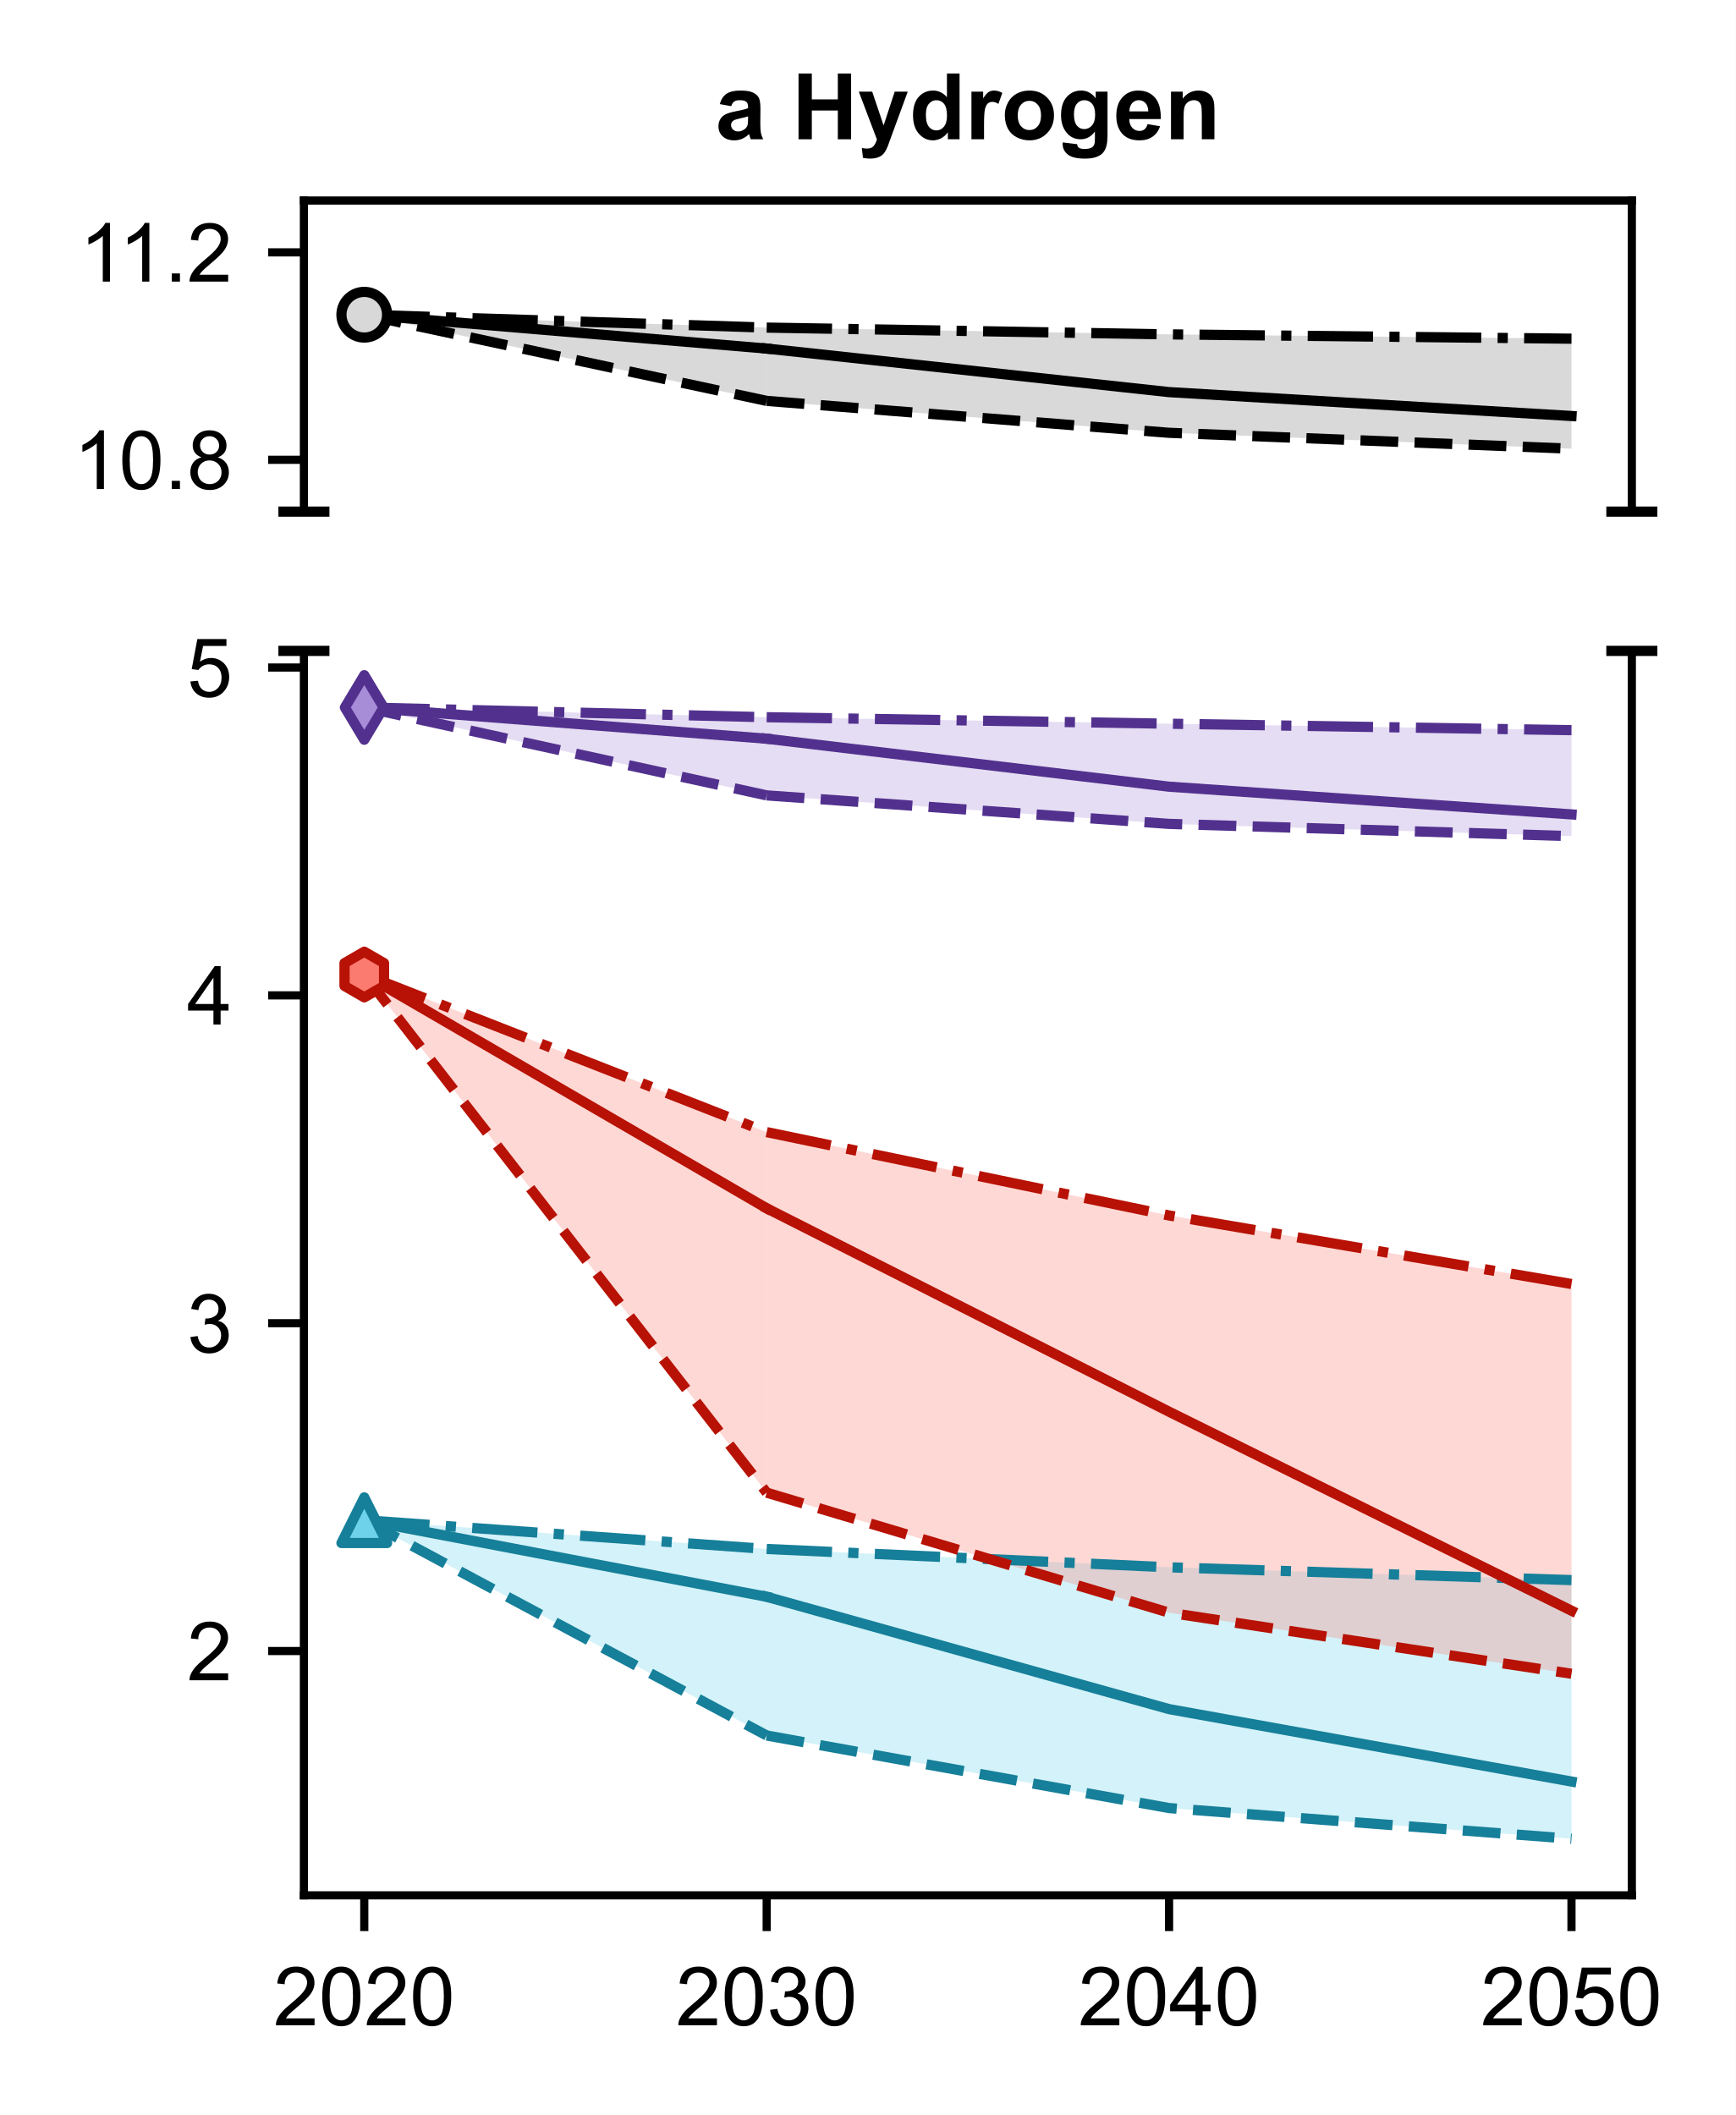
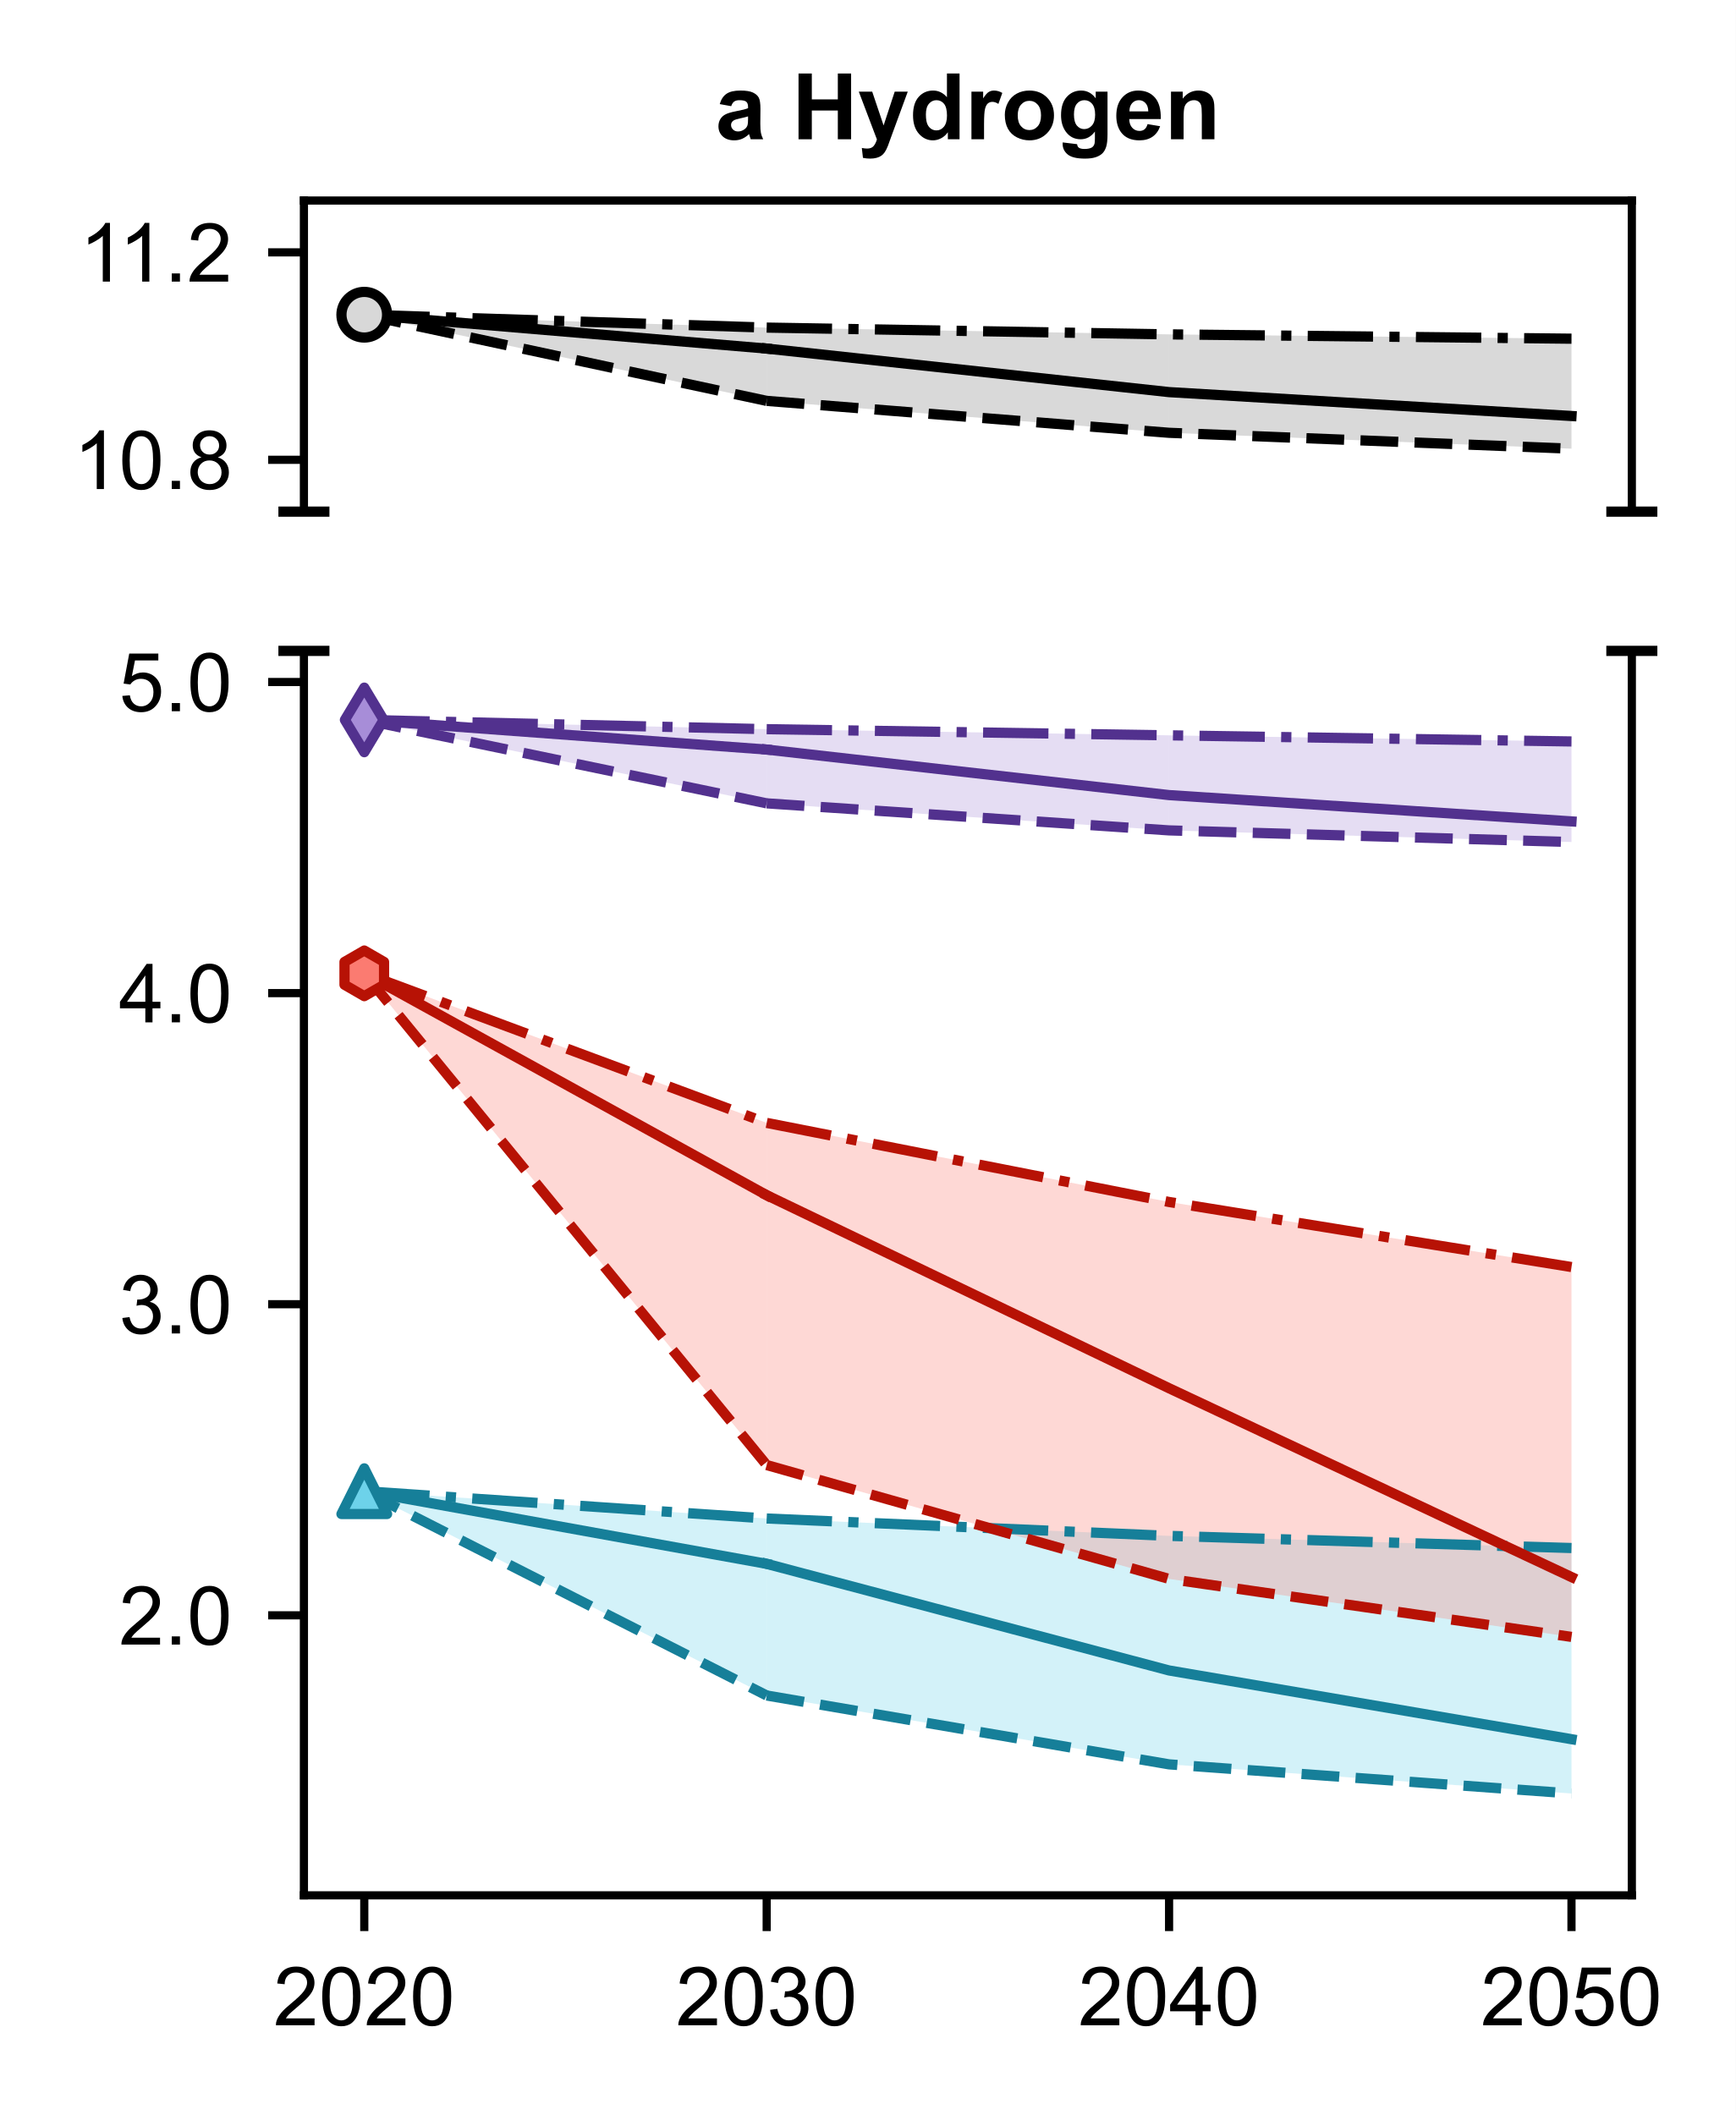
<svg xmlns="http://www.w3.org/2000/svg" xmlns:xlink="http://www.w3.org/1999/xlink" width="170.025pt" height="207.167pt" viewBox="0 0 170.025 207.167" version="1.1">
  <defs>
    <style type="text/css">*{stroke-linejoin: round; stroke-linecap: butt}</style>
  </defs>
  <g id="figure_1">
    <g id="patch_1">
      <path d="M 0 207.167  L 170.025 207.167  L 170.025 0  L 0 0  z " style="fill: #ffffff" />
    </g>
    <g id="axes_1">
      <g id="patch_2">
        <path d="M 29.769 50.116  L 159.84 50.116  L 159.84 19.642  L 29.769 19.642  z " style="fill: #ffffff" />
      </g>
      <g id="patch_3">
-         <path d="M 35.681 30.827  L 75.097 39.267  L 75.097 32.089  z " clip-path="url(#p80e78dd6f4)" style="fill: #808080; opacity: 0.3" />
+         <path d="M 35.681 30.827  L 75.097 39.267  L 75.097 32.089  z " clip-path="url(#p7b3d1e946f)" style="fill: #808080; opacity: 0.3" />
      </g>
      <g id="patch_4">
-         <path d="M 75.097 39.267  L 114.512 42.393  L 114.512 32.752  L 75.097 32.089  z " clip-path="url(#p80e78dd6f4)" style="fill: #808080; opacity: 0.3" />
+         <path d="M 75.097 39.267  L 114.512 42.393  L 114.512 32.752  L 75.097 32.089  z " clip-path="url(#p7b3d1e946f)" style="fill: #808080; opacity: 0.3" />
      </g>
      <g id="patch_5">
-         <path d="M 114.512 42.393  L 153.928 43.95  L 153.928 33.175  L 114.512 32.752  z " clip-path="url(#p80e78dd6f4)" style="fill: #808080; opacity: 0.3" />
+         <path d="M 114.512 42.393  L 153.928 43.95  L 153.928 33.175  L 114.512 32.752  z " clip-path="url(#p7b3d1e946f)" style="fill: #808080; opacity: 0.3" />
      </g>
      <g id="line2d_1">
-         <path d="M 35.681 30.827  L 75.097 34.144  " clip-path="url(#p80e78dd6f4)" style="fill: none; stroke: #000000; stroke-linecap: square" />
+         <path d="M 35.681 30.827  L 75.097 34.144  " clip-path="url(#p7b3d1e946f)" style="fill: none; stroke: #000000; stroke-linecap: square" />
      </g>
      <g id="line2d_2">
-         <path d="M 75.097 34.144  L 114.512 38.408  L 153.928 40.747  " clip-path="url(#p80e78dd6f4)" style="fill: none; stroke: #000000; stroke-linecap: square" />
+         <path d="M 75.097 34.144  L 114.512 38.408  L 153.928 40.747  " clip-path="url(#p7b3d1e946f)" style="fill: none; stroke: #000000; stroke-linecap: square" />
      </g>
      <g id="line2d_3">
-         <path d="M 35.681 30.827  L 75.097 32.089  " clip-path="url(#p80e78dd6f4)" style="fill: none; stroke-dasharray: 6.4,1.6,1,1.6; stroke-dashoffset: 0; stroke: #000000" />
+         <path d="M 35.681 30.827  L 75.097 32.089  " clip-path="url(#p7b3d1e946f)" style="fill: none; stroke-dasharray: 6.4,1.6,1,1.6; stroke-dashoffset: 0; stroke: #000000" />
      </g>
      <g id="line2d_4">
-         <path d="M 75.097 32.089  L 114.512 32.752  L 153.928 33.175  " clip-path="url(#p80e78dd6f4)" style="fill: none; stroke-dasharray: 6.4,1.6,1,1.6; stroke-dashoffset: 0; stroke: #000000" />
+         <path d="M 75.097 32.089  L 114.512 32.752  L 153.928 33.175  " clip-path="url(#p7b3d1e946f)" style="fill: none; stroke-dasharray: 6.4,1.6,1,1.6; stroke-dashoffset: 0; stroke: #000000" />
      </g>
      <g id="line2d_5">
-         <path d="M 35.681 30.827  L 75.097 39.267  " clip-path="url(#p80e78dd6f4)" style="fill: none; stroke-dasharray: 3.7,1.6; stroke-dashoffset: 0; stroke: #000000" />
+         <path d="M 35.681 30.827  L 75.097 39.267  " clip-path="url(#p7b3d1e946f)" style="fill: none; stroke-dasharray: 3.7,1.6; stroke-dashoffset: 0; stroke: #000000" />
      </g>
      <g id="line2d_6">
-         <path d="M 75.097 39.267  L 114.512 42.393  L 153.928 43.95  " clip-path="url(#p80e78dd6f4)" style="fill: none; stroke-dasharray: 3.7,1.6; stroke-dashoffset: 0; stroke: #000000" />
+         <path d="M 75.097 39.267  L 114.512 42.393  L 153.928 43.95  " clip-path="url(#p7b3d1e946f)" style="fill: none; stroke-dasharray: 3.7,1.6; stroke-dashoffset: 0; stroke: #000000" />
      </g>
      <g id="matplotlib.axis_1">
        <g id="xtick_1" />
        <g id="xtick_2" />
        <g id="xtick_3" />
        <g id="xtick_4" />
      </g>
      <g id="matplotlib.axis_2">
        <g id="ytick_1">
          <g id="line2d_7">
            <defs>
-               <path id="mddf0bd003d" d="M 0 0  L -3.5 0  " style="stroke: #000000; stroke-width: 0.8" />
+               <path id="m5de8f2634d" d="M 0 0  L -3.5 0  " style="stroke: #000000; stroke-width: 0.8" />
            </defs>
            <g>
-               <use xlink:href="#mddf0bd003d" x="29.769" y="45.037" style="stroke: #000000; stroke-width: 0.8" />
+               <use xlink:href="#m5de8f2634d" x="29.769" y="45.037" style="stroke: #000000; stroke-width: 0.8" />
            </g>
          </g>
          <g id="text_1">
            <g transform="translate(7.2 47.89999) scale(0.08 -0.08)">
              <defs>
                <path id="ArialMT-31" d="M 2384 0  L 1822 0  L 1822 3584  Q 1619 3391 1289 3197  Q 959 3003 697 2906  L 697 3450  Q 1169 3672 1522 3987  Q 1875 4303 2022 4600  L 2384 4600  L 2384 0  z " transform="scale(0.015625)" />
                <path id="ArialMT-30" d="M 266 2259  Q 266 3072 433 3567  Q 600 4063 929 4331  Q 1259 4600 1759 4600  Q 2128 4600 2406 4451  Q 2684 4303 2865 4023  Q 3047 3744 3150 3342  Q 3253 2941 3253 2259  Q 3253 1453 3087 958  Q 2922 463 2592 192  Q 2263 -78 1759 -78  Q 1097 -78 719 397  Q 266 969 266 2259  z M 844 2259  Q 844 1131 1108 757  Q 1372 384 1759 384  Q 2147 384 2411 759  Q 2675 1134 2675 2259  Q 2675 3391 2411 3762  Q 2147 4134 1753 4134  Q 1366 4134 1134 3806  Q 844 3388 844 2259  z " transform="scale(0.015625)" />
                <path id="ArialMT-2e" d="M 581 0  L 581 641  L 1222 641  L 1222 0  L 581 0  z " transform="scale(0.015625)" />
                <path id="ArialMT-38" d="M 1131 2484  Q 781 2613 612 2850  Q 444 3088 444 3419  Q 444 3919 803 4259  Q 1163 4600 1759 4600  Q 2359 4600 2725 4251  Q 3091 3903 3091 3403  Q 3091 3084 2923 2848  Q 2756 2613 2416 2484  Q 2838 2347 3058 2040  Q 3278 1734 3278 1309  Q 3278 722 2862 322  Q 2447 -78 1769 -78  Q 1091 -78 675 323  Q 259 725 259 1325  Q 259 1772 486 2073  Q 713 2375 1131 2484  z M 1019 3438  Q 1019 3113 1228 2906  Q 1438 2700 1772 2700  Q 2097 2700 2305 2904  Q 2513 3109 2513 3406  Q 2513 3716 2298 3927  Q 2084 4138 1766 4138  Q 1444 4138 1231 3931  Q 1019 3725 1019 3438  z M 838 1322  Q 838 1081 952 856  Q 1066 631 1291 507  Q 1516 384 1775 384  Q 2178 384 2440 643  Q 2703 903 2703 1303  Q 2703 1709 2433 1975  Q 2163 2241 1756 2241  Q 1359 2241 1098 1978  Q 838 1716 838 1322  z " transform="scale(0.015625)" />
              </defs>
              <use xlink:href="#ArialMT-31" />
              <use xlink:href="#ArialMT-30" x="55.615" />
              <use xlink:href="#ArialMT-2e" x="111.23" />
              <use xlink:href="#ArialMT-38" x="139.014" />
            </g>
          </g>
        </g>
        <g id="ytick_2">
          <g id="line2d_8">
            <g>
-               <use xlink:href="#mddf0bd003d" x="29.769" y="24.721" style="stroke: #000000; stroke-width: 0.8" />
+               <use xlink:href="#m5de8f2634d" x="29.769" y="24.721" style="stroke: #000000; stroke-width: 0.8" />
            </g>
          </g>
          <g id="text_2">
            <g transform="translate(7.79 27.58412) scale(0.08 -0.08)">
              <defs>
                <path id="ArialMT-32" d="M 3222 541  L 3222 0  L 194 0  Q 188 203 259 391  Q 375 700 629 1000  Q 884 1300 1366 1694  Q 2113 2306 2375 2664  Q 2638 3022 2638 3341  Q 2638 3675 2398 3904  Q 2159 4134 1775 4134  Q 1369 4134 1125 3890  Q 881 3647 878 3216  L 300 3275  Q 359 3922 746 4261  Q 1134 4600 1788 4600  Q 2447 4600 2831 4234  Q 3216 3869 3216 3328  Q 3216 3053 3103 2787  Q 2991 2522 2730 2228  Q 2469 1934 1863 1422  Q 1356 997 1212 845  Q 1069 694 975 541  L 3222 541  z " transform="scale(0.015625)" />
              </defs>
              <use xlink:href="#ArialMT-31" />
              <use xlink:href="#ArialMT-31" x="48.24" />
              <use xlink:href="#ArialMT-2e" x="103.855" />
              <use xlink:href="#ArialMT-32" x="131.639" />
            </g>
          </g>
        </g>
      </g>
      <g id="PathCollection_1">
        <defs>
-           <path id="mb6813dd6b3" d="M 0 2.236  C 0.593 2.236 1.162 2 1.581 1.581  C 2 1.162 2.236 0.593 2.236 0  C 2.236 -0.593 2 -1.162 1.581 -1.581  C 1.162 -2 0.593 -2.236 0 -2.236  C -0.593 -2.236 -1.162 -2 -1.581 -1.581  C -2 -1.162 -2.236 -0.593 -2.236 0  C -2.236 0.593 -2 1.162 -1.581 1.581  C -1.162 2 -0.593 2.236 0 2.236  z " style="stroke: #000000" />
+           <path id="m26ce85d82e" d="M 0 2.236  C 0.593 2.236 1.162 2 1.581 1.581  C 2 1.162 2.236 0.593 2.236 0  C 2.236 -0.593 2 -1.162 1.581 -1.581  C 1.162 -2 0.593 -2.236 0 -2.236  C -0.593 -2.236 -1.162 -2 -1.581 -1.581  C -2 -1.162 -2.236 -0.593 -2.236 0  C -2.236 0.593 -2 1.162 -1.581 1.581  C -1.162 2 -0.593 2.236 0 2.236  z " style="stroke: #000000" />
        </defs>
-         <g clip-path="url(#p80e78dd6f4)">
-           <use xlink:href="#mb6813dd6b3" x="35.681" y="30.827" style="fill: #d8d8d8; stroke: #000000" />
+         <g clip-path="url(#p7b3d1e946f)">
+           <use xlink:href="#m26ce85d82e" x="35.681" y="30.827" style="fill: #d8d8d8; stroke: #000000" />
        </g>
      </g>
      <g id="line2d_9">
        <defs>
-           <path id="m0bd4d37f5d" d="M -2.5 0  L 2.5 0  " style="stroke: #000000" />
+           <path id="mb18b18bf5b" d="M -2.5 0  L 2.5 0  " style="stroke: #000000" />
        </defs>
        <g>
-           <use xlink:href="#m0bd4d37f5d" x="29.769" y="50.116" style="stroke: #000000" />
-           <use xlink:href="#m0bd4d37f5d" x="159.84" y="50.116" style="stroke: #000000" />
+           <use xlink:href="#mb18b18bf5b" x="29.769" y="50.116" style="stroke: #000000" />
+           <use xlink:href="#mb18b18bf5b" x="159.84" y="50.116" style="stroke: #000000" />
        </g>
      </g>
      <g id="patch_6">
        <path d="M 29.769 50.116  L 29.769 19.642  " style="fill: none; stroke: #000000; stroke-width: 0.8; stroke-linejoin: miter; stroke-linecap: square" />
      </g>
      <g id="patch_7">
        <path d="M 159.84 50.116  L 159.84 19.642  " style="fill: none; stroke: #000000; stroke-width: 0.8; stroke-linejoin: miter; stroke-linecap: square" />
      </g>
      <g id="patch_8">
        <path d="M 29.769 19.642  L 159.84 19.642  " style="fill: none; stroke: #000000; stroke-width: 0.8; stroke-linejoin: miter; stroke-linecap: square" />
      </g>
      <g id="text_3">
        <g transform="translate(70.05161 13.64203) scale(0.09 -0.09)">
          <defs>
            <path id="Arial-BoldMT-61" d="M 1116 2306  L 319 2450  Q 453 2931 781 3162  Q 1109 3394 1756 3394  Q 2344 3394 2631 3255  Q 2919 3116 3036 2902  Q 3153 2688 3153 2116  L 3144 1091  Q 3144 653 3186 445  Q 3228 238 3344 0  L 2475 0  Q 2441 88 2391 259  Q 2369 338 2359 363  Q 2134 144 1878 34  Q 1622 -75 1331 -75  Q 819 -75 523 203  Q 228 481 228 906  Q 228 1188 362 1408  Q 497 1628 739 1745  Q 981 1863 1438 1950  Q 2053 2066 2291 2166  L 2291 2253  Q 2291 2506 2166 2614  Q 2041 2722 1694 2722  Q 1459 2722 1328 2630  Q 1197 2538 1116 2306  z M 2291 1594  Q 2122 1538 1756 1459  Q 1391 1381 1278 1306  Q 1106 1184 1106 997  Q 1106 813 1243 678  Q 1381 544 1594 544  Q 1831 544 2047 700  Q 2206 819 2256 991  Q 2291 1103 2291 1419  L 2291 1594  z " transform="scale(0.015625)" />
            <path id="Arial-BoldMT-20" transform="scale(0.015625)" />
            <path id="Arial-BoldMT-48" d="M 469 0  L 469 4581  L 1394 4581  L 1394 2778  L 3206 2778  L 3206 4581  L 4131 4581  L 4131 0  L 3206 0  L 3206 2003  L 1394 2003  L 1394 0  L 469 0  z " transform="scale(0.015625)" />
            <path id="Arial-BoldMT-79" d="M 44 3319  L 978 3319  L 1772 963  L 2547 3319  L 3456 3319  L 2284 125  L 2075 -453  Q 1959 -744 1854 -897  Q 1750 -1050 1614 -1145  Q 1478 -1241 1279 -1294  Q 1081 -1347 831 -1347  Q 578 -1347 334 -1294  L 256 -606  Q 463 -647 628 -647  Q 934 -647 1081 -467  Q 1228 -288 1306 -9  L 44 3319  z " transform="scale(0.015625)" />
            <path id="Arial-BoldMT-64" d="M 3503 0  L 2688 0  L 2688 488  Q 2484 203 2207 64  Q 1931 -75 1650 -75  Q 1078 -75 670 386  Q 263 847 263 1672  Q 263 2516 659 2955  Q 1056 3394 1663 3394  Q 2219 3394 2625 2931  L 2625 4581  L 3503 4581  L 3503 0  z M 1159 1731  Q 1159 1200 1306 963  Q 1519 619 1900 619  Q 2203 619 2415 876  Q 2628 1134 2628 1647  Q 2628 2219 2422 2470  Q 2216 2722 1894 2722  Q 1581 2722 1370 2473  Q 1159 2225 1159 1731  z " transform="scale(0.015625)" />
            <path id="Arial-BoldMT-72" d="M 1300 0  L 422 0  L 422 3319  L 1238 3319  L 1238 2847  Q 1447 3181 1614 3287  Q 1781 3394 1994 3394  Q 2294 3394 2572 3228  L 2300 2463  Q 2078 2606 1888 2606  Q 1703 2606 1575 2504  Q 1447 2403 1373 2137  Q 1300 1872 1300 1025  L 1300 0  z " transform="scale(0.015625)" />
            <path id="Arial-BoldMT-6f" d="M 256 1706  Q 256 2144 472 2553  Q 688 2963 1083 3178  Q 1478 3394 1966 3394  Q 2719 3394 3200 2905  Q 3681 2416 3681 1669  Q 3681 916 3195 420  Q 2709 -75 1972 -75  Q 1516 -75 1102 131  Q 688 338 472 736  Q 256 1134 256 1706  z M 1156 1659  Q 1156 1166 1390 903  Q 1625 641 1969 641  Q 2313 641 2545 903  Q 2778 1166 2778 1666  Q 2778 2153 2545 2415  Q 2313 2678 1969 2678  Q 1625 2678 1390 2415  Q 1156 2153 1156 1659  z " transform="scale(0.015625)" />
            <path id="Arial-BoldMT-67" d="M 378 -219  L 1381 -341  Q 1406 -516 1497 -581  Q 1622 -675 1891 -675  Q 2234 -675 2406 -572  Q 2522 -503 2581 -350  Q 2622 -241 2622 53  L 2622 538  Q 2228 0 1628 0  Q 959 0 569 566  Q 263 1013 263 1678  Q 263 2513 664 2953  Q 1066 3394 1663 3394  Q 2278 3394 2678 2853  L 2678 3319  L 3500 3319  L 3500 341  Q 3500 -247 3403 -537  Q 3306 -828 3131 -993  Q 2956 -1159 2664 -1253  Q 2372 -1347 1925 -1347  Q 1081 -1347 728 -1058  Q 375 -769 375 -325  Q 375 -281 378 -219  z M 1163 1728  Q 1163 1200 1367 954  Q 1572 709 1872 709  Q 2194 709 2416 961  Q 2638 1213 2638 1706  Q 2638 2222 2425 2472  Q 2213 2722 1888 2722  Q 1572 2722 1367 2476  Q 1163 2231 1163 1728  z " transform="scale(0.015625)" />
            <path id="Arial-BoldMT-65" d="M 2381 1056  L 3256 909  Q 3088 428 2723 176  Q 2359 -75 1813 -75  Q 947 -75 531 491  Q 203 944 203 1634  Q 203 2459 634 2926  Q 1066 3394 1725 3394  Q 2466 3394 2894 2905  Q 3322 2416 3303 1406  L 1103 1406  Q 1113 1016 1316 798  Q 1519 581 1822 581  Q 2028 581 2168 693  Q 2309 806 2381 1056  z M 2431 1944  Q 2422 2325 2234 2523  Q 2047 2722 1778 2722  Q 1491 2722 1303 2513  Q 1116 2303 1119 1944  L 2431 1944  z " transform="scale(0.015625)" />
            <path id="Arial-BoldMT-6e" d="M 3478 0  L 2600 0  L 2600 1694  Q 2600 2231 2544 2389  Q 2488 2547 2361 2634  Q 2234 2722 2056 2722  Q 1828 2722 1647 2597  Q 1466 2472 1398 2265  Q 1331 2059 1331 1503  L 1331 0  L 453 0  L 453 3319  L 1269 3319  L 1269 2831  Q 1703 3394 2363 3394  Q 2653 3394 2893 3289  Q 3134 3184 3257 3021  Q 3381 2859 3429 2653  Q 3478 2447 3478 2063  L 3478 0  z " transform="scale(0.015625)" />
          </defs>
          <use xlink:href="#Arial-BoldMT-61" />
          <use xlink:href="#Arial-BoldMT-20" x="55.615" />
          <use xlink:href="#Arial-BoldMT-48" x="83.398" />
          <use xlink:href="#Arial-BoldMT-79" x="155.615" />
          <use xlink:href="#Arial-BoldMT-64" x="211.23" />
          <use xlink:href="#Arial-BoldMT-72" x="272.314" />
          <use xlink:href="#Arial-BoldMT-6f" x="311.23" />
          <use xlink:href="#Arial-BoldMT-67" x="372.314" />
          <use xlink:href="#Arial-BoldMT-65" x="433.398" />
          <use xlink:href="#Arial-BoldMT-6e" x="489.014" />
        </g>
      </g>
    </g>
    <g id="axes_2">
      <g id="patch_9">
        <path d="M 29.769 185.651  L 159.84 185.651  L 159.84 63.756  L 29.769 63.756  z " style="fill: #ffffff" />
      </g>
      <g id="patch_10">
-         <path d="M 35.681 69.297  L 75.097 77.909  L 75.097 70.252  z " clip-path="url(#pfd1877aef5)" style="fill: #a78dd8; opacity: 0.3" />
+         <path d="M 35.681 70.516  L 75.097 78.689  L 75.097 71.423  z " clip-path="url(#pa13cdb8857)" style="fill: #a78dd8; opacity: 0.3" />
      </g>
      <g id="patch_11">
-         <path d="M 75.097 77.909  L 114.512 80.701  L 114.512 70.888  L 75.097 70.252  z " clip-path="url(#pfd1877aef5)" style="fill: #a78dd8; opacity: 0.3" />
+         <path d="M 75.097 78.689  L 114.512 81.338  L 114.512 72.026  L 75.097 71.423  z " clip-path="url(#pa13cdb8857)" style="fill: #a78dd8; opacity: 0.3" />
      </g>
      <g id="patch_12">
-         <path d="M 114.512 80.701  L 153.928 81.899  L 153.928 71.52  L 114.512 70.888  z " clip-path="url(#pfd1877aef5)" style="fill: #a78dd8; opacity: 0.3" />
+         <path d="M 114.512 81.338  L 153.928 82.476  L 153.928 72.626  L 114.512 72.026  z " clip-path="url(#pa13cdb8857)" style="fill: #a78dd8; opacity: 0.3" />
      </g>
      <g id="patch_13">
-         <path d="M 35.681 148.906  L 75.097 169.995  L 75.097 151.724  z " clip-path="url(#pfd1877aef5)" style="fill: #6dd2ea; opacity: 0.3" />
+         <path d="M 35.681 146.063  L 75.097 166.076  L 75.097 148.738  z " clip-path="url(#pa13cdb8857)" style="fill: #6dd2ea; opacity: 0.3" />
      </g>
      <g id="patch_14">
-         <path d="M 75.097 169.995  L 114.512 177.103  L 114.512 153.519  L 75.097 151.724  z " clip-path="url(#pfd1877aef5)" style="fill: #6dd2ea; opacity: 0.3" />
+         <path d="M 75.097 166.076  L 114.512 172.821  L 114.512 150.44  L 75.097 148.738  z " clip-path="url(#pa13cdb8857)" style="fill: #6dd2ea; opacity: 0.3" />
      </g>
      <g id="patch_15">
-         <path d="M 114.512 177.103  L 153.928 180.11  L 153.928 154.773  L 114.512 153.519  z " clip-path="url(#pfd1877aef5)" style="fill: #6dd2ea; opacity: 0.3" />
+         <path d="M 114.512 172.821  L 153.928 175.675  L 153.928 151.631  L 114.512 150.44  z " clip-path="url(#pa13cdb8857)" style="fill: #6dd2ea; opacity: 0.3" />
      </g>
      <g id="patch_16">
-         <path d="M 35.681 95.456  L 75.097 146.208  L 75.097 110.892  z " clip-path="url(#pfd1877aef5)" style="fill: #fb7b71; opacity: 0.3" />
+         <path d="M 35.681 95.34  L 75.097 143.503  L 75.097 109.989  z " clip-path="url(#pa13cdb8857)" style="fill: #fb7b71; opacity: 0.3" />
      </g>
      <g id="patch_17">
-         <path d="M 75.097 146.208  L 114.512 157.962  L 114.512 119.055  L 75.097 110.892  z " clip-path="url(#pfd1877aef5)" style="fill: #fb7b71; opacity: 0.3" />
+         <path d="M 75.097 143.503  L 114.512 154.657  L 114.512 117.736  L 75.097 109.989  z " clip-path="url(#pa13cdb8857)" style="fill: #fb7b71; opacity: 0.3" />
      </g>
      <g id="patch_18">
-         <path d="M 114.512 157.962  L 153.928 163.947  L 153.928 125.77  L 114.512 119.055  z " clip-path="url(#pfd1877aef5)" style="fill: #fb7b71; opacity: 0.3" />
+         <path d="M 114.512 154.657  L 153.928 160.336  L 153.928 124.108  L 114.512 117.736  z " clip-path="url(#pa13cdb8857)" style="fill: #fb7b71; opacity: 0.3" />
      </g>
      <g id="line2d_10">
-         <path d="M 35.681 69.297  L 75.097 72.358  " clip-path="url(#pfd1877aef5)" style="fill: none; stroke: #52318e; stroke-linecap: square" />
+         <path d="M 35.681 70.516  L 75.097 73.422  " clip-path="url(#pa13cdb8857)" style="fill: none; stroke: #52318e; stroke-linecap: square" />
      </g>
      <g id="line2d_11">
-         <path d="M 75.097 72.358  L 114.512 77.057  L 153.928 79.771  " clip-path="url(#pfd1877aef5)" style="fill: none; stroke: #52318e; stroke-linecap: square" />
+         <path d="M 75.097 73.422  L 114.512 77.881  L 153.928 80.456  " clip-path="url(#pa13cdb8857)" style="fill: none; stroke: #52318e; stroke-linecap: square" />
      </g>
      <g id="line2d_12">
-         <path d="M 35.681 69.297  L 75.097 70.252  " clip-path="url(#pfd1877aef5)" style="fill: none; stroke-dasharray: 6.4,1.6,1,1.6; stroke-dashoffset: 0; stroke: #52318e" />
+         <path d="M 35.681 70.516  L 75.097 71.423  " clip-path="url(#pa13cdb8857)" style="fill: none; stroke-dasharray: 6.4,1.6,1,1.6; stroke-dashoffset: 0; stroke: #52318e" />
      </g>
      <g id="line2d_13">
-         <path d="M 75.097 70.252  L 114.512 70.888  L 153.928 71.52  " clip-path="url(#pfd1877aef5)" style="fill: none; stroke-dasharray: 6.4,1.6,1,1.6; stroke-dashoffset: 0; stroke: #52318e" />
+         <path d="M 75.097 71.423  L 114.512 72.026  L 153.928 72.626  " clip-path="url(#pa13cdb8857)" style="fill: none; stroke-dasharray: 6.4,1.6,1,1.6; stroke-dashoffset: 0; stroke: #52318e" />
      </g>
      <g id="line2d_14">
-         <path d="M 35.681 69.297  L 75.097 77.909  " clip-path="url(#pfd1877aef5)" style="fill: none; stroke-dasharray: 3.7,1.6; stroke-dashoffset: 0; stroke: #52318e" />
+         <path d="M 35.681 70.516  L 75.097 78.689  " clip-path="url(#pa13cdb8857)" style="fill: none; stroke-dasharray: 3.7,1.6; stroke-dashoffset: 0; stroke: #52318e" />
      </g>
      <g id="line2d_15">
-         <path d="M 75.097 77.909  L 114.512 80.701  L 153.928 81.899  " clip-path="url(#pfd1877aef5)" style="fill: none; stroke-dasharray: 3.7,1.6; stroke-dashoffset: 0; stroke: #52318e" />
+         <path d="M 75.097 78.689  L 114.512 81.338  L 153.928 82.476  " clip-path="url(#pa13cdb8857)" style="fill: none; stroke-dasharray: 3.7,1.6; stroke-dashoffset: 0; stroke: #52318e" />
      </g>
      <g id="line2d_16">
-         <path d="M 35.681 148.906  L 75.097 156.407  " clip-path="url(#pfd1877aef5)" style="fill: none; stroke: #167f99; stroke-linecap: square" />
+         <path d="M 35.681 146.063  L 75.097 153.181  " clip-path="url(#pa13cdb8857)" style="fill: none; stroke: #167f99; stroke-linecap: square" />
      </g>
      <g id="line2d_17">
-         <path d="M 75.097 156.407  L 114.512 167.411  L 153.928 174.505  " clip-path="url(#pfd1877aef5)" style="fill: none; stroke: #167f99; stroke-linecap: square" />
+         <path d="M 75.097 153.181  L 114.512 163.624  L 153.928 170.356  " clip-path="url(#pa13cdb8857)" style="fill: none; stroke: #167f99; stroke-linecap: square" />
      </g>
      <g id="line2d_18">
-         <path d="M 35.681 148.906  L 75.097 151.724  " clip-path="url(#pfd1877aef5)" style="fill: none; stroke-dasharray: 6.4,1.6,1,1.6; stroke-dashoffset: 0; stroke: #167f99" />
+         <path d="M 35.681 146.063  L 75.097 148.738  " clip-path="url(#pa13cdb8857)" style="fill: none; stroke-dasharray: 6.4,1.6,1,1.6; stroke-dashoffset: 0; stroke: #167f99" />
      </g>
      <g id="line2d_19">
-         <path d="M 75.097 151.724  L 114.512 153.519  L 153.928 154.773  " clip-path="url(#pfd1877aef5)" style="fill: none; stroke-dasharray: 6.4,1.6,1,1.6; stroke-dashoffset: 0; stroke: #167f99" />
+         <path d="M 75.097 148.738  L 114.512 150.44  L 153.928 151.631  " clip-path="url(#pa13cdb8857)" style="fill: none; stroke-dasharray: 6.4,1.6,1,1.6; stroke-dashoffset: 0; stroke: #167f99" />
      </g>
      <g id="line2d_20">
-         <path d="M 35.681 148.906  L 75.097 169.995  " clip-path="url(#pfd1877aef5)" style="fill: none; stroke-dasharray: 3.7,1.6; stroke-dashoffset: 0; stroke: #167f99" />
+         <path d="M 35.681 146.063  L 75.097 166.076  " clip-path="url(#pa13cdb8857)" style="fill: none; stroke-dasharray: 3.7,1.6; stroke-dashoffset: 0; stroke: #167f99" />
      </g>
      <g id="line2d_21">
-         <path d="M 75.097 169.995  L 114.512 177.103  L 153.928 180.11  " clip-path="url(#pfd1877aef5)" style="fill: none; stroke-dasharray: 3.7,1.6; stroke-dashoffset: 0; stroke: #167f99" />
+         <path d="M 75.097 166.076  L 114.512 172.821  L 153.928 175.675  " clip-path="url(#pa13cdb8857)" style="fill: none; stroke-dasharray: 3.7,1.6; stroke-dashoffset: 0; stroke: #167f99" />
      </g>
      <g id="line2d_22">
-         <path d="M 35.681 95.456  L 75.097 118.356  " clip-path="url(#pfd1877aef5)" style="fill: none; stroke: #b71205; stroke-linecap: square" />
+         <path d="M 35.681 95.34  L 75.097 117.072  " clip-path="url(#pa13cdb8857)" style="fill: none; stroke: #b71205; stroke-linecap: square" />
      </g>
      <g id="line2d_23">
-         <path d="M 75.097 118.356  L 114.512 138.281  L 153.928 157.77  " clip-path="url(#pfd1877aef5)" style="fill: none; stroke: #b71205; stroke-linecap: square" />
+         <path d="M 75.097 117.072  L 114.512 135.98  L 153.928 154.475  " clip-path="url(#pa13cdb8857)" style="fill: none; stroke: #b71205; stroke-linecap: square" />
      </g>
      <g id="line2d_24">
-         <path d="M 35.681 95.456  L 75.097 110.892  " clip-path="url(#pfd1877aef5)" style="fill: none; stroke-dasharray: 6.4,1.6,1,1.6; stroke-dashoffset: 0; stroke: #b71205" />
+         <path d="M 35.681 95.34  L 75.097 109.989  " clip-path="url(#pa13cdb8857)" style="fill: none; stroke-dasharray: 6.4,1.6,1,1.6; stroke-dashoffset: 0; stroke: #b71205" />
      </g>
      <g id="line2d_25">
-         <path d="M 75.097 110.892  L 114.512 119.055  L 153.928 125.77  " clip-path="url(#pfd1877aef5)" style="fill: none; stroke-dasharray: 6.4,1.6,1,1.6; stroke-dashoffset: 0; stroke: #b71205" />
+         <path d="M 75.097 109.989  L 114.512 117.736  L 153.928 124.108  " clip-path="url(#pa13cdb8857)" style="fill: none; stroke-dasharray: 6.4,1.6,1,1.6; stroke-dashoffset: 0; stroke: #b71205" />
      </g>
      <g id="line2d_26">
-         <path d="M 35.681 95.456  L 75.097 146.208  " clip-path="url(#pfd1877aef5)" style="fill: none; stroke-dasharray: 3.7,1.6; stroke-dashoffset: 0; stroke: #b71205" />
+         <path d="M 35.681 95.34  L 75.097 143.503  " clip-path="url(#pa13cdb8857)" style="fill: none; stroke-dasharray: 3.7,1.6; stroke-dashoffset: 0; stroke: #b71205" />
      </g>
      <g id="line2d_27">
-         <path d="M 75.097 146.208  L 114.512 157.962  L 153.928 163.947  " clip-path="url(#pfd1877aef5)" style="fill: none; stroke-dasharray: 3.7,1.6; stroke-dashoffset: 0; stroke: #b71205" />
+         <path d="M 75.097 143.503  L 114.512 154.657  L 153.928 160.336  " clip-path="url(#pa13cdb8857)" style="fill: none; stroke-dasharray: 3.7,1.6; stroke-dashoffset: 0; stroke: #b71205" />
      </g>
      <g id="matplotlib.axis_3">
        <g id="xtick_5">
          <g id="line2d_28">
            <defs>
-               <path id="mfb094a4973" d="M 0 0  L 0 3.5  " style="stroke: #000000; stroke-width: 0.8" />
+               <path id="m4972224e92" d="M 0 0  L 0 3.5  " style="stroke: #000000; stroke-width: 0.8" />
            </defs>
            <g>
-               <use xlink:href="#mfb094a4973" x="35.681" y="185.651" style="stroke: #000000; stroke-width: 0.8" />
+               <use xlink:href="#m4972224e92" x="35.681" y="185.651" style="stroke: #000000; stroke-width: 0.8" />
            </g>
          </g>
          <g id="text_4">
            <g transform="translate(26.78358 198.3773) scale(0.08 -0.08)">
              <use xlink:href="#ArialMT-32" />
              <use xlink:href="#ArialMT-30" x="55.615" />
              <use xlink:href="#ArialMT-32" x="111.23" />
              <use xlink:href="#ArialMT-30" x="166.846" />
            </g>
          </g>
        </g>
        <g id="xtick_6">
          <g id="line2d_29">
            <g>
-               <use xlink:href="#mfb094a4973" x="75.097" y="185.651" style="stroke: #000000; stroke-width: 0.8" />
+               <use xlink:href="#m4972224e92" x="75.097" y="185.651" style="stroke: #000000; stroke-width: 0.8" />
            </g>
          </g>
          <g id="text_5">
            <g transform="translate(66.19914 198.3773) scale(0.08 -0.08)">
              <defs>
                <path id="ArialMT-33" d="M 269 1209  L 831 1284  Q 928 806 1161 595  Q 1394 384 1728 384  Q 2125 384 2398 659  Q 2672 934 2672 1341  Q 2672 1728 2419 1979  Q 2166 2231 1775 2231  Q 1616 2231 1378 2169  L 1441 2663  Q 1497 2656 1531 2656  Q 1891 2656 2178 2843  Q 2466 3031 2466 3422  Q 2466 3731 2256 3934  Q 2047 4138 1716 4138  Q 1388 4138 1169 3931  Q 950 3725 888 3313  L 325 3413  Q 428 3978 793 4289  Q 1159 4600 1703 4600  Q 2078 4600 2393 4439  Q 2709 4278 2876 4000  Q 3044 3722 3044 3409  Q 3044 3113 2884 2869  Q 2725 2625 2413 2481  Q 2819 2388 3044 2092  Q 3269 1797 3269 1353  Q 3269 753 2831 336  Q 2394 -81 1725 -81  Q 1122 -81 723 278  Q 325 638 269 1209  z " transform="scale(0.015625)" />
              </defs>
              <use xlink:href="#ArialMT-32" />
              <use xlink:href="#ArialMT-30" x="55.615" />
              <use xlink:href="#ArialMT-33" x="111.23" />
              <use xlink:href="#ArialMT-30" x="166.846" />
            </g>
          </g>
        </g>
        <g id="xtick_7">
          <g id="line2d_30">
            <g>
-               <use xlink:href="#mfb094a4973" x="114.512" y="185.651" style="stroke: #000000; stroke-width: 0.8" />
+               <use xlink:href="#m4972224e92" x="114.512" y="185.651" style="stroke: #000000; stroke-width: 0.8" />
            </g>
          </g>
          <g id="text_6">
            <g transform="translate(105.6147 198.3773) scale(0.08 -0.08)">
              <defs>
                <path id="ArialMT-34" d="M 2069 0  L 2069 1097  L 81 1097  L 81 1613  L 2172 4581  L 2631 4581  L 2631 1613  L 3250 1613  L 3250 1097  L 2631 1097  L 2631 0  L 2069 0  z M 2069 1613  L 2069 3678  L 634 1613  L 2069 1613  z " transform="scale(0.015625)" />
              </defs>
              <use xlink:href="#ArialMT-32" />
              <use xlink:href="#ArialMT-30" x="55.615" />
              <use xlink:href="#ArialMT-34" x="111.23" />
              <use xlink:href="#ArialMT-30" x="166.846" />
            </g>
          </g>
        </g>
        <g id="xtick_8">
          <g id="line2d_31">
            <g>
-               <use xlink:href="#mfb094a4973" x="153.928" y="185.651" style="stroke: #000000; stroke-width: 0.8" />
+               <use xlink:href="#m4972224e92" x="153.928" y="185.651" style="stroke: #000000; stroke-width: 0.8" />
            </g>
          </g>
          <g id="text_7">
            <g transform="translate(145.0303 198.3773) scale(0.08 -0.08)">
              <defs>
                <path id="ArialMT-35" d="M 266 1200  L 856 1250  Q 922 819 1161 601  Q 1400 384 1738 384  Q 2144 384 2425 690  Q 2706 997 2706 1503  Q 2706 1984 2436 2262  Q 2166 2541 1728 2541  Q 1456 2541 1237 2417  Q 1019 2294 894 2097  L 366 2166  L 809 4519  L 3088 4519  L 3088 3981  L 1259 3981  L 1013 2750  Q 1425 3038 1878 3038  Q 2478 3038 2890 2622  Q 3303 2206 3303 1553  Q 3303 931 2941 478  Q 2500 -78 1738 -78  Q 1113 -78 717 272  Q 322 622 266 1200  z " transform="scale(0.015625)" />
              </defs>
              <use xlink:href="#ArialMT-32" />
              <use xlink:href="#ArialMT-30" x="55.615" />
              <use xlink:href="#ArialMT-35" x="111.23" />
              <use xlink:href="#ArialMT-30" x="166.846" />
            </g>
          </g>
        </g>
      </g>
      <g id="matplotlib.axis_4">
        <g id="ytick_3">
          <g id="line2d_32">
            <g>
-               <use xlink:href="#mddf0bd003d" x="29.769" y="161.721" style="stroke: #000000; stroke-width: 0.8" />
+               <use xlink:href="#m5de8f2634d" x="29.769" y="158.225" style="stroke: #000000; stroke-width: 0.8" />
            </g>
          </g>
          <g id="text_8">
-             <g transform="translate(18.32 164.5846) scale(0.08 -0.08)">
+             <g transform="translate(11.64875 161.0877) scale(0.08 -0.08)">
              <use xlink:href="#ArialMT-32" />
+               <use xlink:href="#ArialMT-2e" x="55.615" />
+               <use xlink:href="#ArialMT-30" x="83.398" />
            </g>
          </g>
        </g>
        <g id="ytick_4">
          <g id="line2d_33">
            <g>
-               <use xlink:href="#mddf0bd003d" x="29.769" y="129.609" style="stroke: #000000; stroke-width: 0.8" />
+               <use xlink:href="#m5de8f2634d" x="29.769" y="127.751" style="stroke: #000000; stroke-width: 0.8" />
            </g>
          </g>
          <g id="text_9">
-             <g transform="translate(18.32 132.4722) scale(0.08 -0.08)">
+             <g transform="translate(11.64875 130.6139) scale(0.08 -0.08)">
              <use xlink:href="#ArialMT-33" />
+               <use xlink:href="#ArialMT-2e" x="55.615" />
+               <use xlink:href="#ArialMT-30" x="83.398" />
            </g>
          </g>
        </g>
        <g id="ytick_5">
          <g id="line2d_34">
            <g>
-               <use xlink:href="#mddf0bd003d" x="29.769" y="97.497" style="stroke: #000000; stroke-width: 0.8" />
+               <use xlink:href="#m5de8f2634d" x="29.769" y="97.277" style="stroke: #000000; stroke-width: 0.8" />
            </g>
          </g>
          <g id="text_10">
-             <g transform="translate(18.32 100.3597) scale(0.08 -0.08)">
+             <g transform="translate(11.64875 100.1401) scale(0.08 -0.08)">
              <use xlink:href="#ArialMT-34" />
+               <use xlink:href="#ArialMT-2e" x="55.615" />
+               <use xlink:href="#ArialMT-30" x="83.398" />
            </g>
          </g>
        </g>
        <g id="ytick_6">
          <g id="line2d_35">
            <g>
-               <use xlink:href="#mddf0bd003d" x="29.769" y="65.384" style="stroke: #000000; stroke-width: 0.8" />
+               <use xlink:href="#m5de8f2634d" x="29.769" y="66.803" style="stroke: #000000; stroke-width: 0.8" />
            </g>
          </g>
          <g id="text_11">
-             <g transform="translate(18.32 68.24728) scale(0.08 -0.08)">
+             <g transform="translate(11.64875 69.66633) scale(0.08 -0.08)">
              <use xlink:href="#ArialMT-35" />
+               <use xlink:href="#ArialMT-2e" x="55.615" />
+               <use xlink:href="#ArialMT-30" x="83.398" />
            </g>
          </g>
        </g>
      </g>
      <g id="PathCollection_2">
        <defs>
-           <path id="mc423de0a7b" d="M -0 3.162  L 1.897 0  L 0 -3.162  L -1.897 -0  z " style="stroke: #52318e" />
+           <path id="m5a32109d94" d="M -0 3.162  L 1.897 0  L 0 -3.162  L -1.897 -0  z " style="stroke: #52318e" />
        </defs>
-         <g clip-path="url(#pfd1877aef5)">
-           <use xlink:href="#mc423de0a7b" x="35.681" y="69.297" style="fill: #a78dd8; stroke: #52318e" />
+         <g clip-path="url(#pa13cdb8857)">
+           <use xlink:href="#m5a32109d94" x="35.681" y="70.516" style="fill: #a78dd8; stroke: #52318e" />
        </g>
      </g>
      <g id="PathCollection_3">
        <defs>
-           <path id="md43b0ae5a2" d="M 0 -2.236  L -2.236 2.236  L 2.236 2.236  z " style="stroke: #167f99" />
+           <path id="m51db8dd2b9" d="M 0 -2.236  L -2.236 2.236  L 2.236 2.236  z " style="stroke: #167f99" />
        </defs>
-         <g clip-path="url(#pfd1877aef5)">
-           <use xlink:href="#md43b0ae5a2" x="35.681" y="148.906" style="fill: #6dd2ea; stroke: #167f99" />
+         <g clip-path="url(#pa13cdb8857)">
+           <use xlink:href="#m51db8dd2b9" x="35.681" y="146.063" style="fill: #6dd2ea; stroke: #167f99" />
        </g>
      </g>
      <g id="PathCollection_4">
        <defs>
-           <path id="m896eb88b86" d="M 0 -2.236  L -1.936 -1.118  L -1.936 1.118  L -0 2.236  L 1.936 1.118  L 1.936 -1.118  z " style="stroke: #b71205" />
+           <path id="m870ea89542" d="M 0 -2.236  L -1.936 -1.118  L -1.936 1.118  L -0 2.236  L 1.936 1.118  L 1.936 -1.118  z " style="stroke: #b71205" />
        </defs>
-         <g clip-path="url(#pfd1877aef5)">
-           <use xlink:href="#m896eb88b86" x="35.681" y="95.456" style="fill: #fb7b71; stroke: #b71205" />
+         <g clip-path="url(#pa13cdb8857)">
+           <use xlink:href="#m870ea89542" x="35.681" y="95.34" style="fill: #fb7b71; stroke: #b71205" />
        </g>
      </g>
      <g id="line2d_36">
        <g>
-           <use xlink:href="#m0bd4d37f5d" x="29.769" y="63.756" style="stroke: #000000" />
-           <use xlink:href="#m0bd4d37f5d" x="159.84" y="63.756" style="stroke: #000000" />
+           <use xlink:href="#mb18b18bf5b" x="29.769" y="63.756" style="stroke: #000000" />
+           <use xlink:href="#mb18b18bf5b" x="159.84" y="63.756" style="stroke: #000000" />
        </g>
      </g>
      <g id="patch_19">
        <path d="M 29.769 185.651  L 29.769 63.756  " style="fill: none; stroke: #000000; stroke-width: 0.8; stroke-linejoin: miter; stroke-linecap: square" />
      </g>
      <g id="patch_20">
        <path d="M 159.84 185.651  L 159.84 63.756  " style="fill: none; stroke: #000000; stroke-width: 0.8; stroke-linejoin: miter; stroke-linecap: square" />
      </g>
      <g id="patch_21">
        <path d="M 29.769 185.651  L 159.84 185.651  " style="fill: none; stroke: #000000; stroke-width: 0.8; stroke-linejoin: miter; stroke-linecap: square" />
      </g>
    </g>
  </g>
  <defs>
-     <clipPath id="p80e78dd6f4">
+     <clipPath id="p7b3d1e946f">
      <rect x="29.769" y="19.642" width="130.071" height="30.474" />
    </clipPath>
-     <clipPath id="pfd1877aef5">
+     <clipPath id="pa13cdb8857">
      <rect x="29.769" y="63.756" width="130.071" height="121.895" />
    </clipPath>
  </defs>
</svg>
